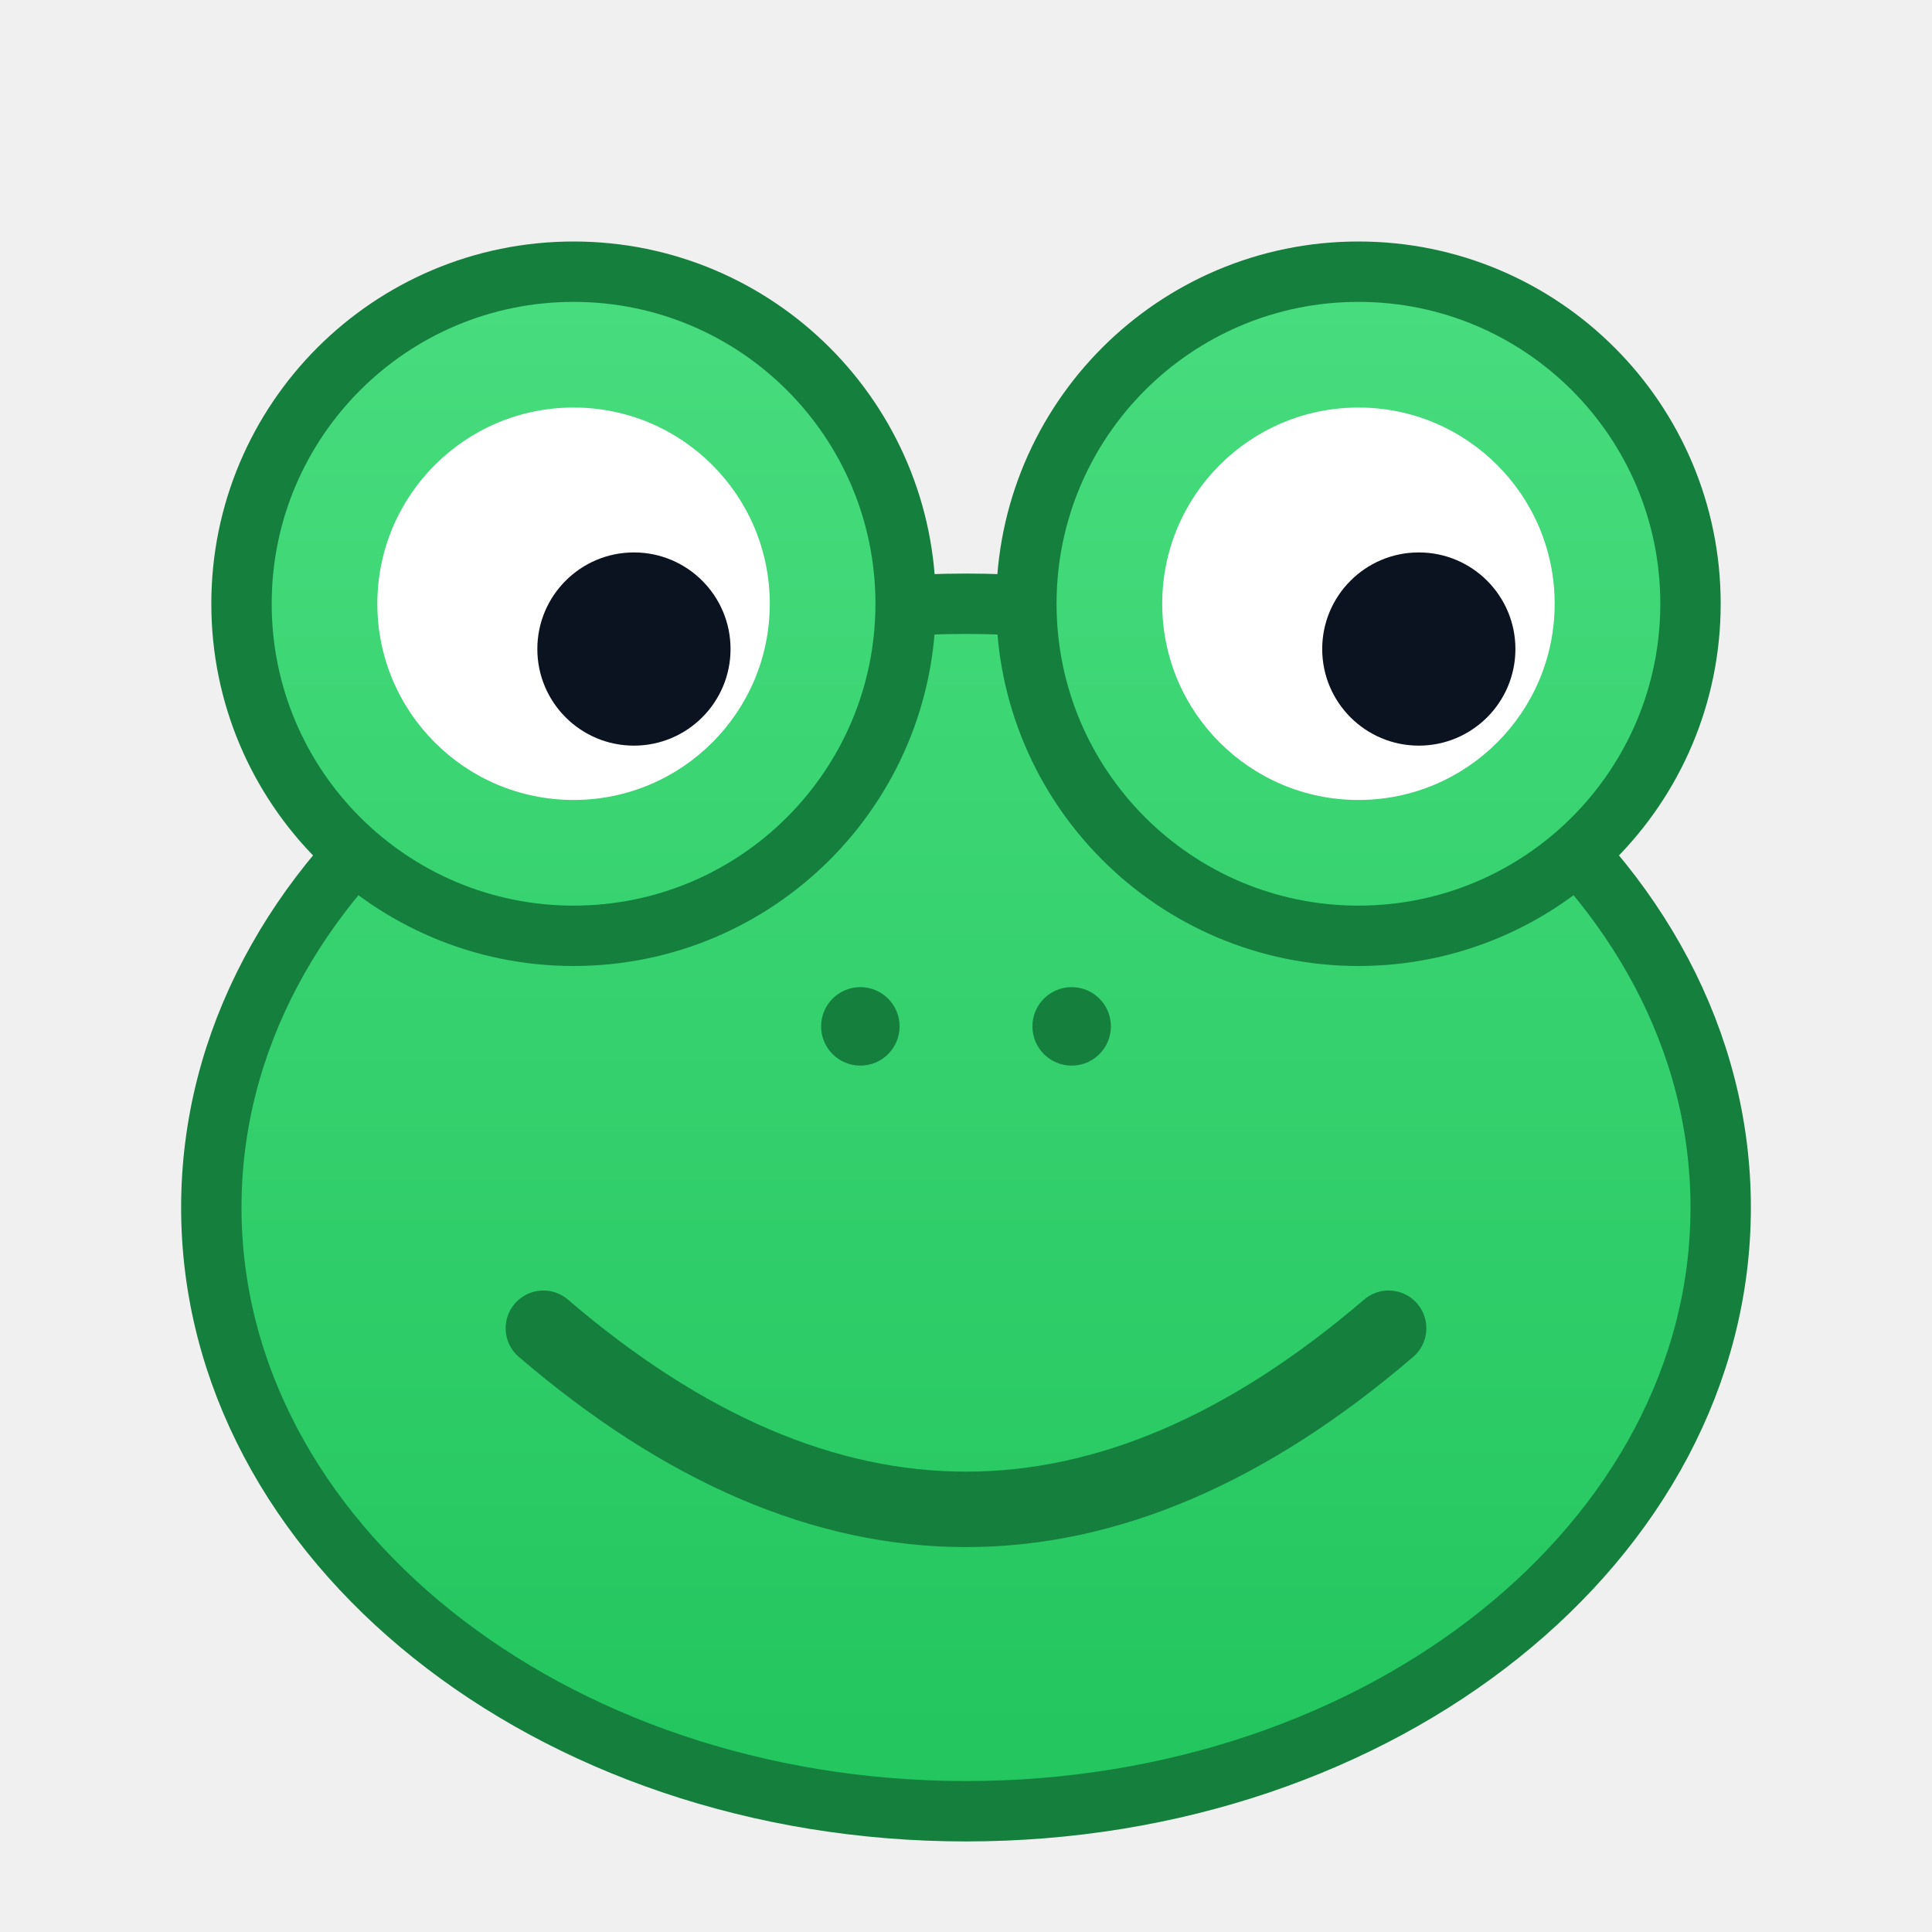
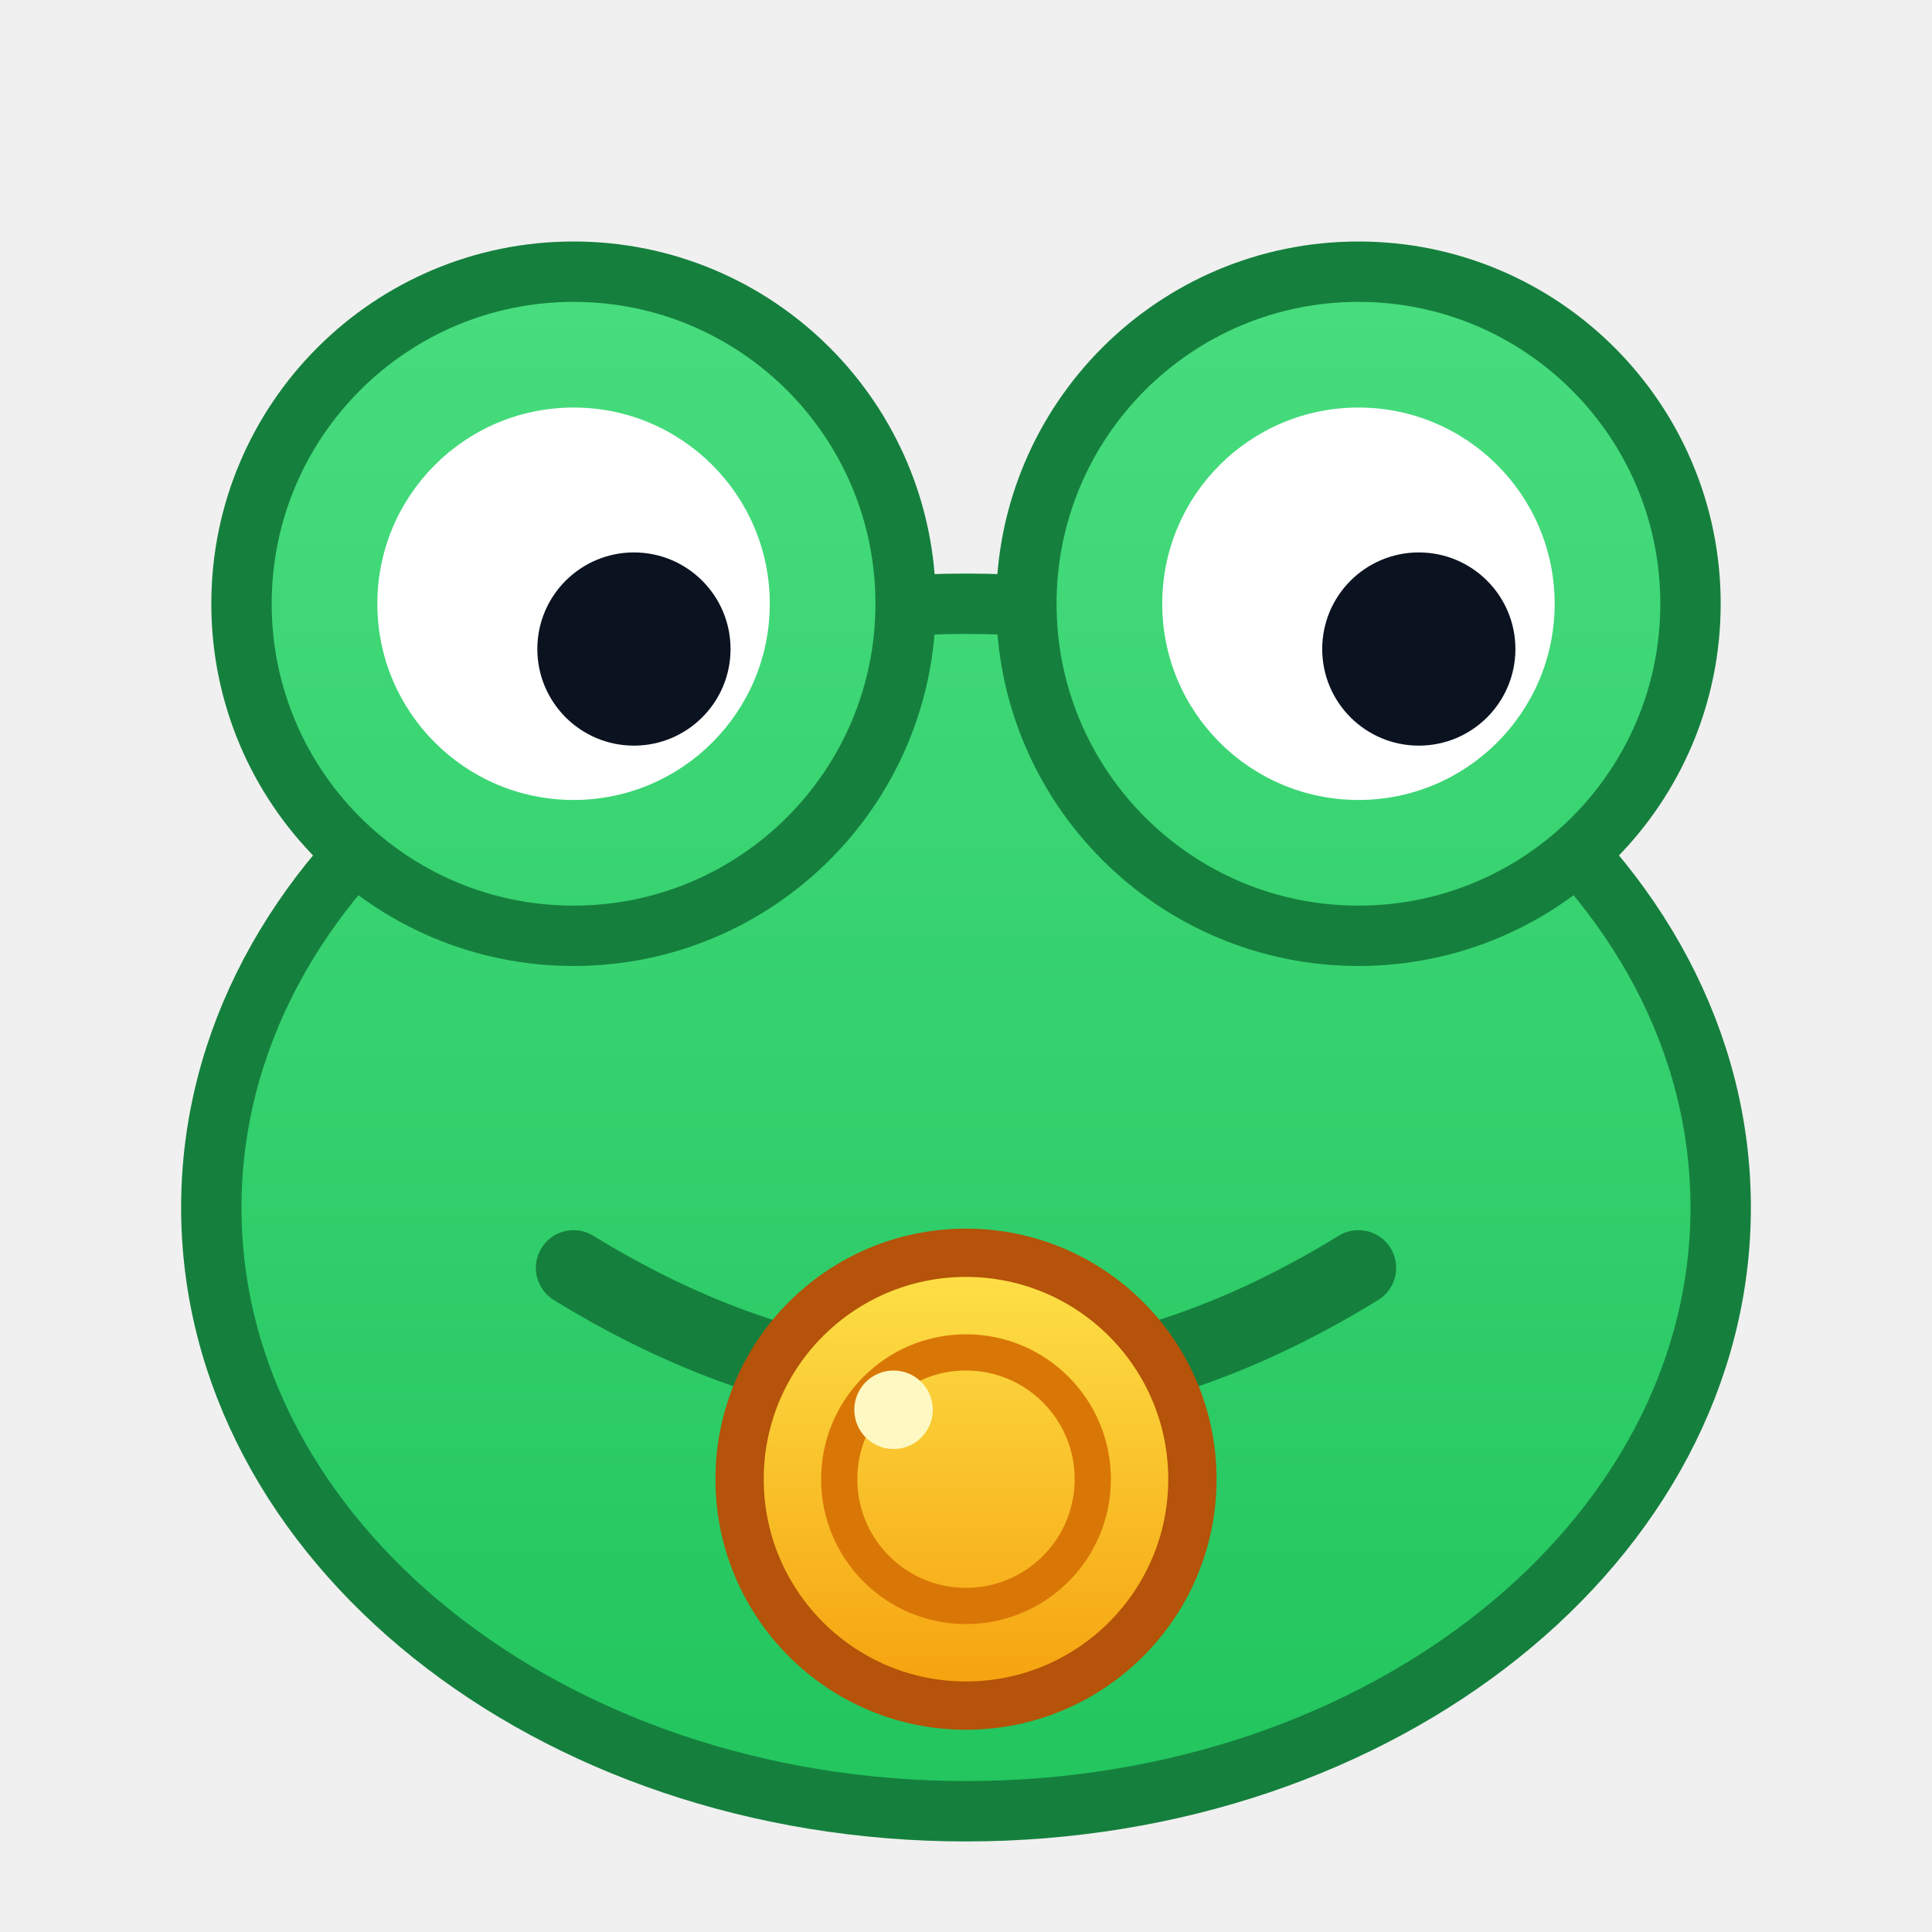
<svg xmlns="http://www.w3.org/2000/svg" width="64" height="64" viewBox="0 0 64 64" fill="none">
  <defs>
    <linearGradient id="frog" x1="0" y1="6" x2="0" y2="60" gradientUnits="userSpaceOnUse">
      <stop stop-color="#4ade80" />
      <stop offset="1" stop-color="#22c55e" />
+     </linearGradient>
+     <linearGradient id="coin" x1="0" y1="42" x2="0" y2="57" gradientUnits="userSpaceOnUse">
+       <stop stop-color="#fde047" />
+       <stop offset="1" stop-color="#f59e0b" />
    </linearGradient>
  </defs>
  <ellipse cx="32" cy="40" rx="25" ry="20" fill="url(#frog)" stroke="#15803d" stroke-width="2" />
  <circle cx="19" cy="20" r="11" fill="url(#frog)" stroke="#15803d" stroke-width="2" />
  <circle cx="45" cy="20" r="11" fill="url(#frog)" stroke="#15803d" stroke-width="2" />
  <circle cx="19" cy="20" r="6.5" fill="#ffffff" />
  <circle cx="45" cy="20" r="6.5" fill="#ffffff" />
  <circle cx="21" cy="21.5" r="3.2" fill="#0b1220" />
  <circle cx="47" cy="21.5" r="3.2" fill="#0b1220" />
-   <circle cx="28.5" cy="34" r="1.3" fill="#15803d" />
-   <circle cx="35.5" cy="34" r="1.3" fill="#15803d" />
-   <path d="M18 44 Q32 56 46 44" fill="none" stroke="#15803d" stroke-width="2.5" stroke-linecap="round" />
+   <path d="M19 42 Q32 50 45 42" fill="none" stroke="#15803d" stroke-width="2.5" stroke-linecap="round" />
+   <circle cx="32" cy="49" r="7.5" fill="url(#coin)" stroke="#b45309" stroke-width="1.6" />
+   <circle cx="32" cy="49" r="4.2" fill="none" stroke="#d97706" stroke-width="1.2" />
+   <circle cx="29.6" cy="46.7" r="1.3" fill="#fef9c3" />
</svg>
